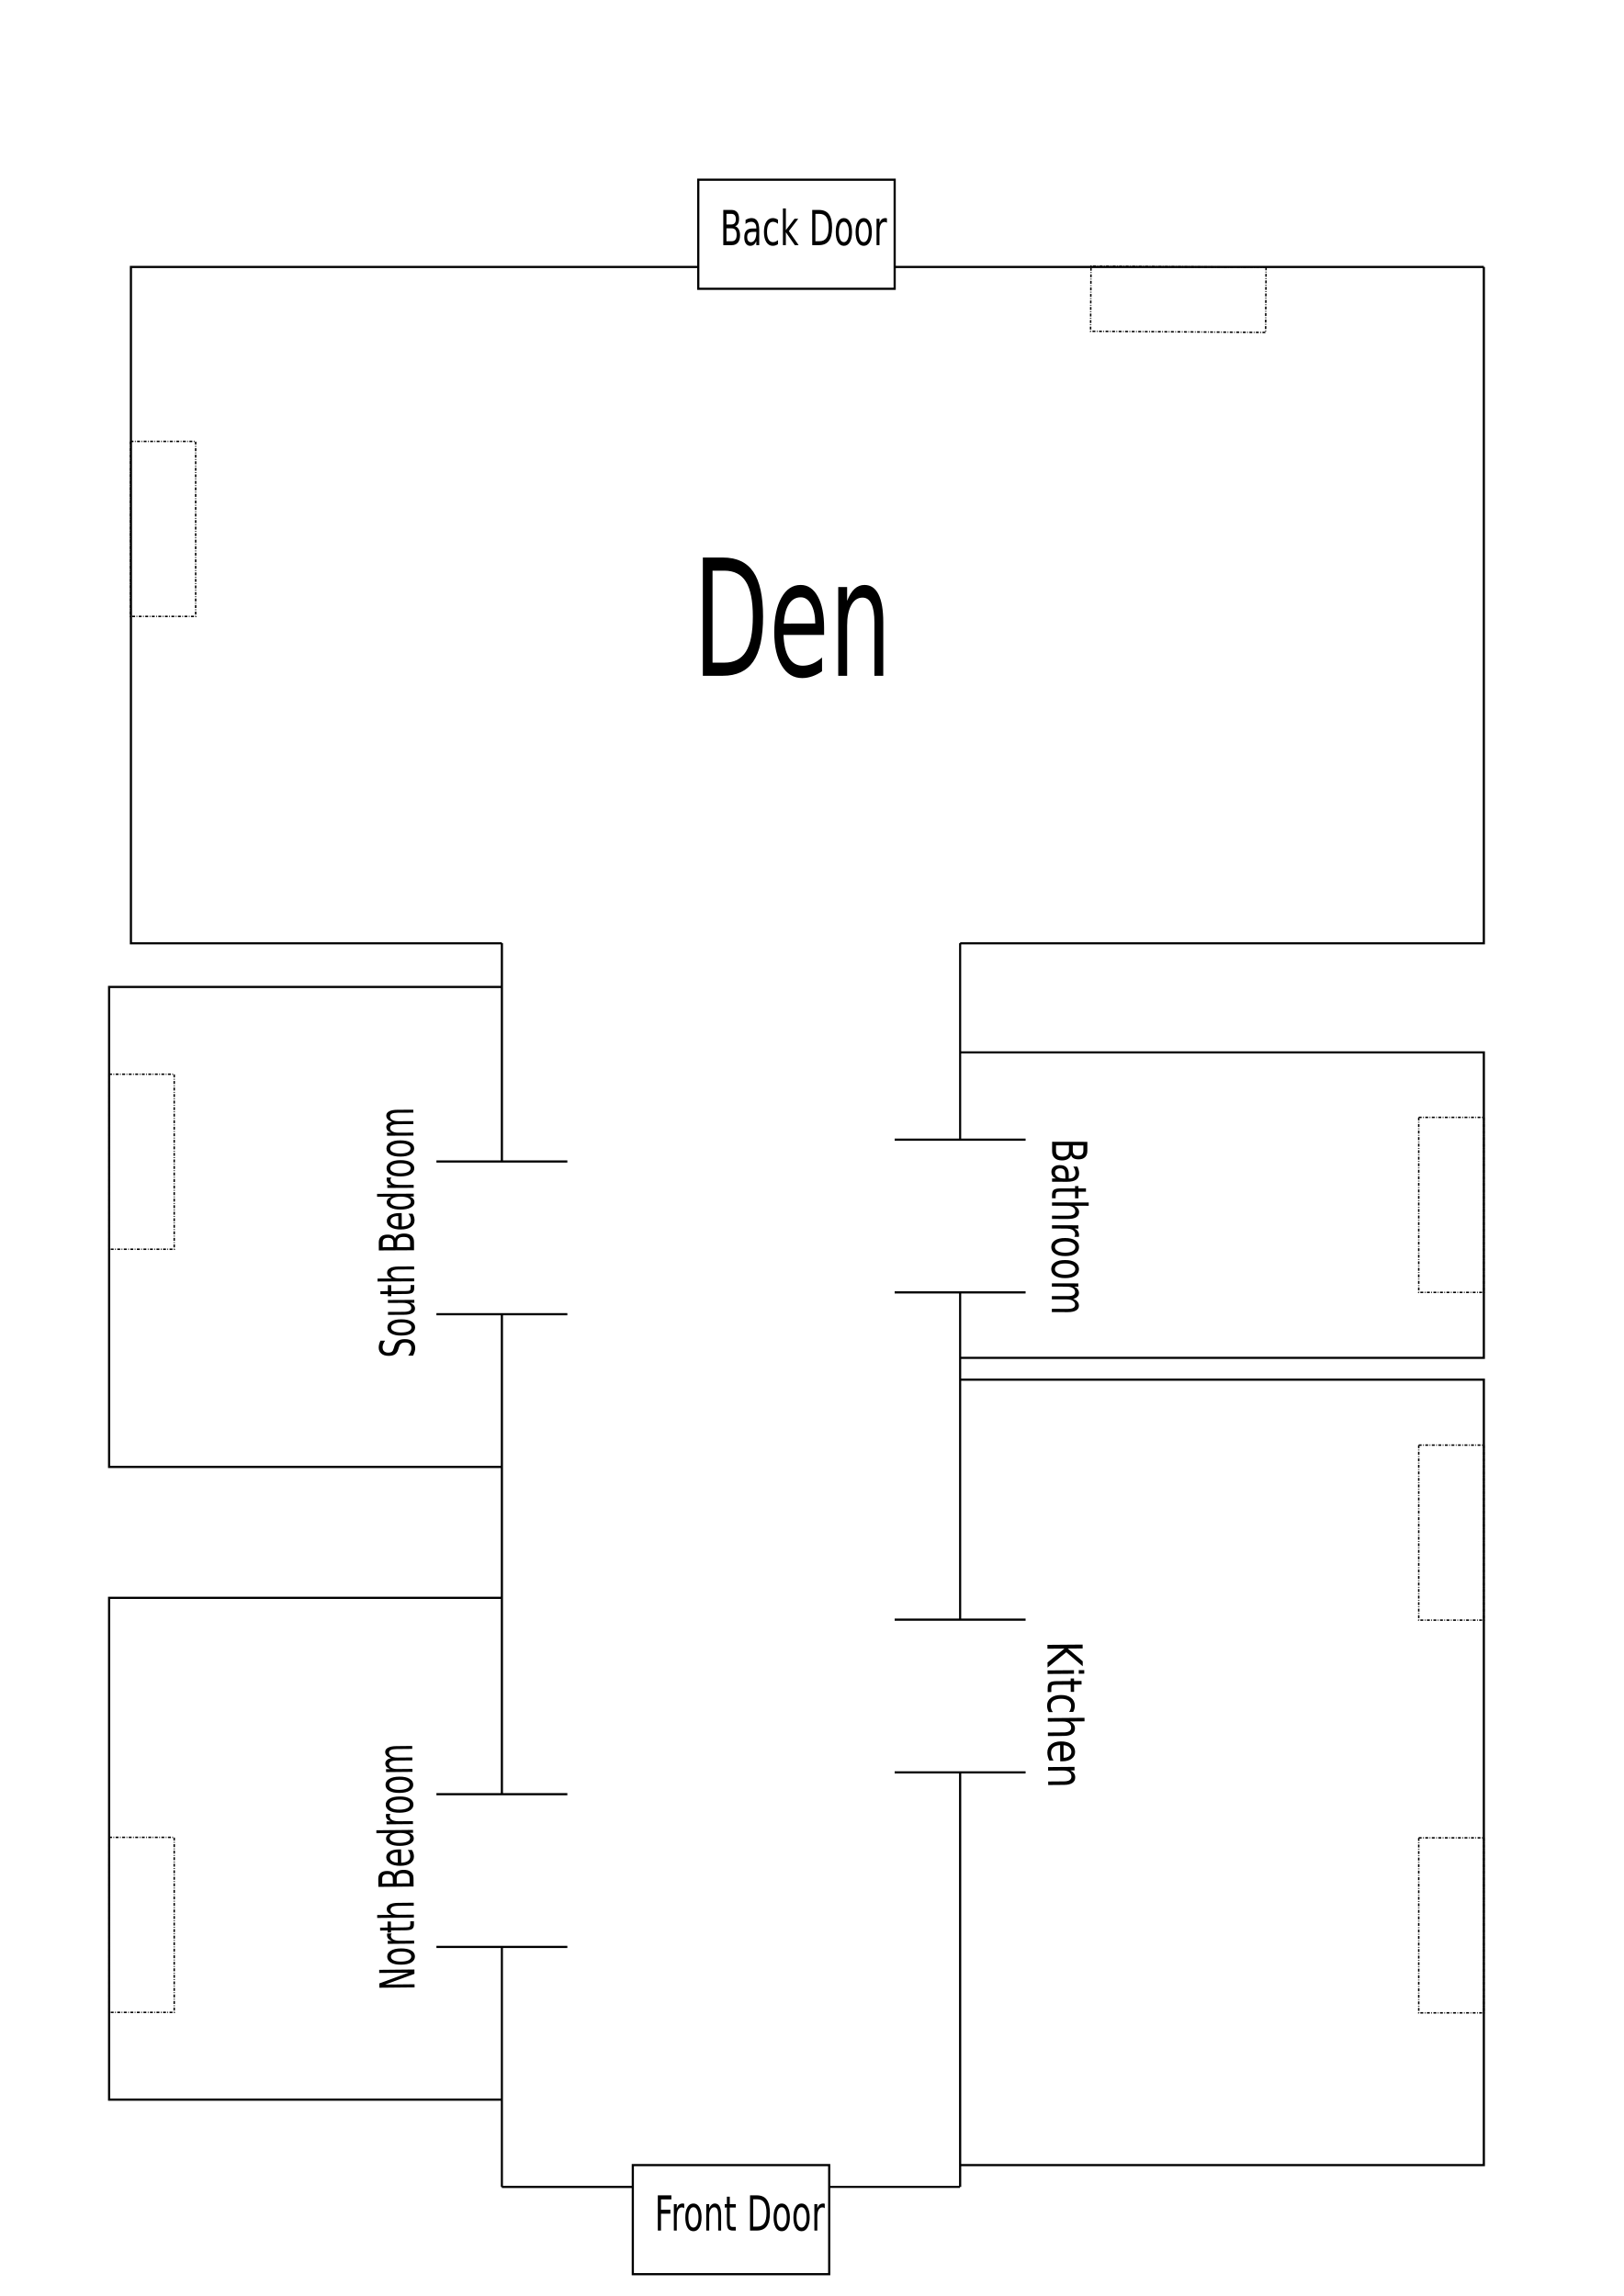
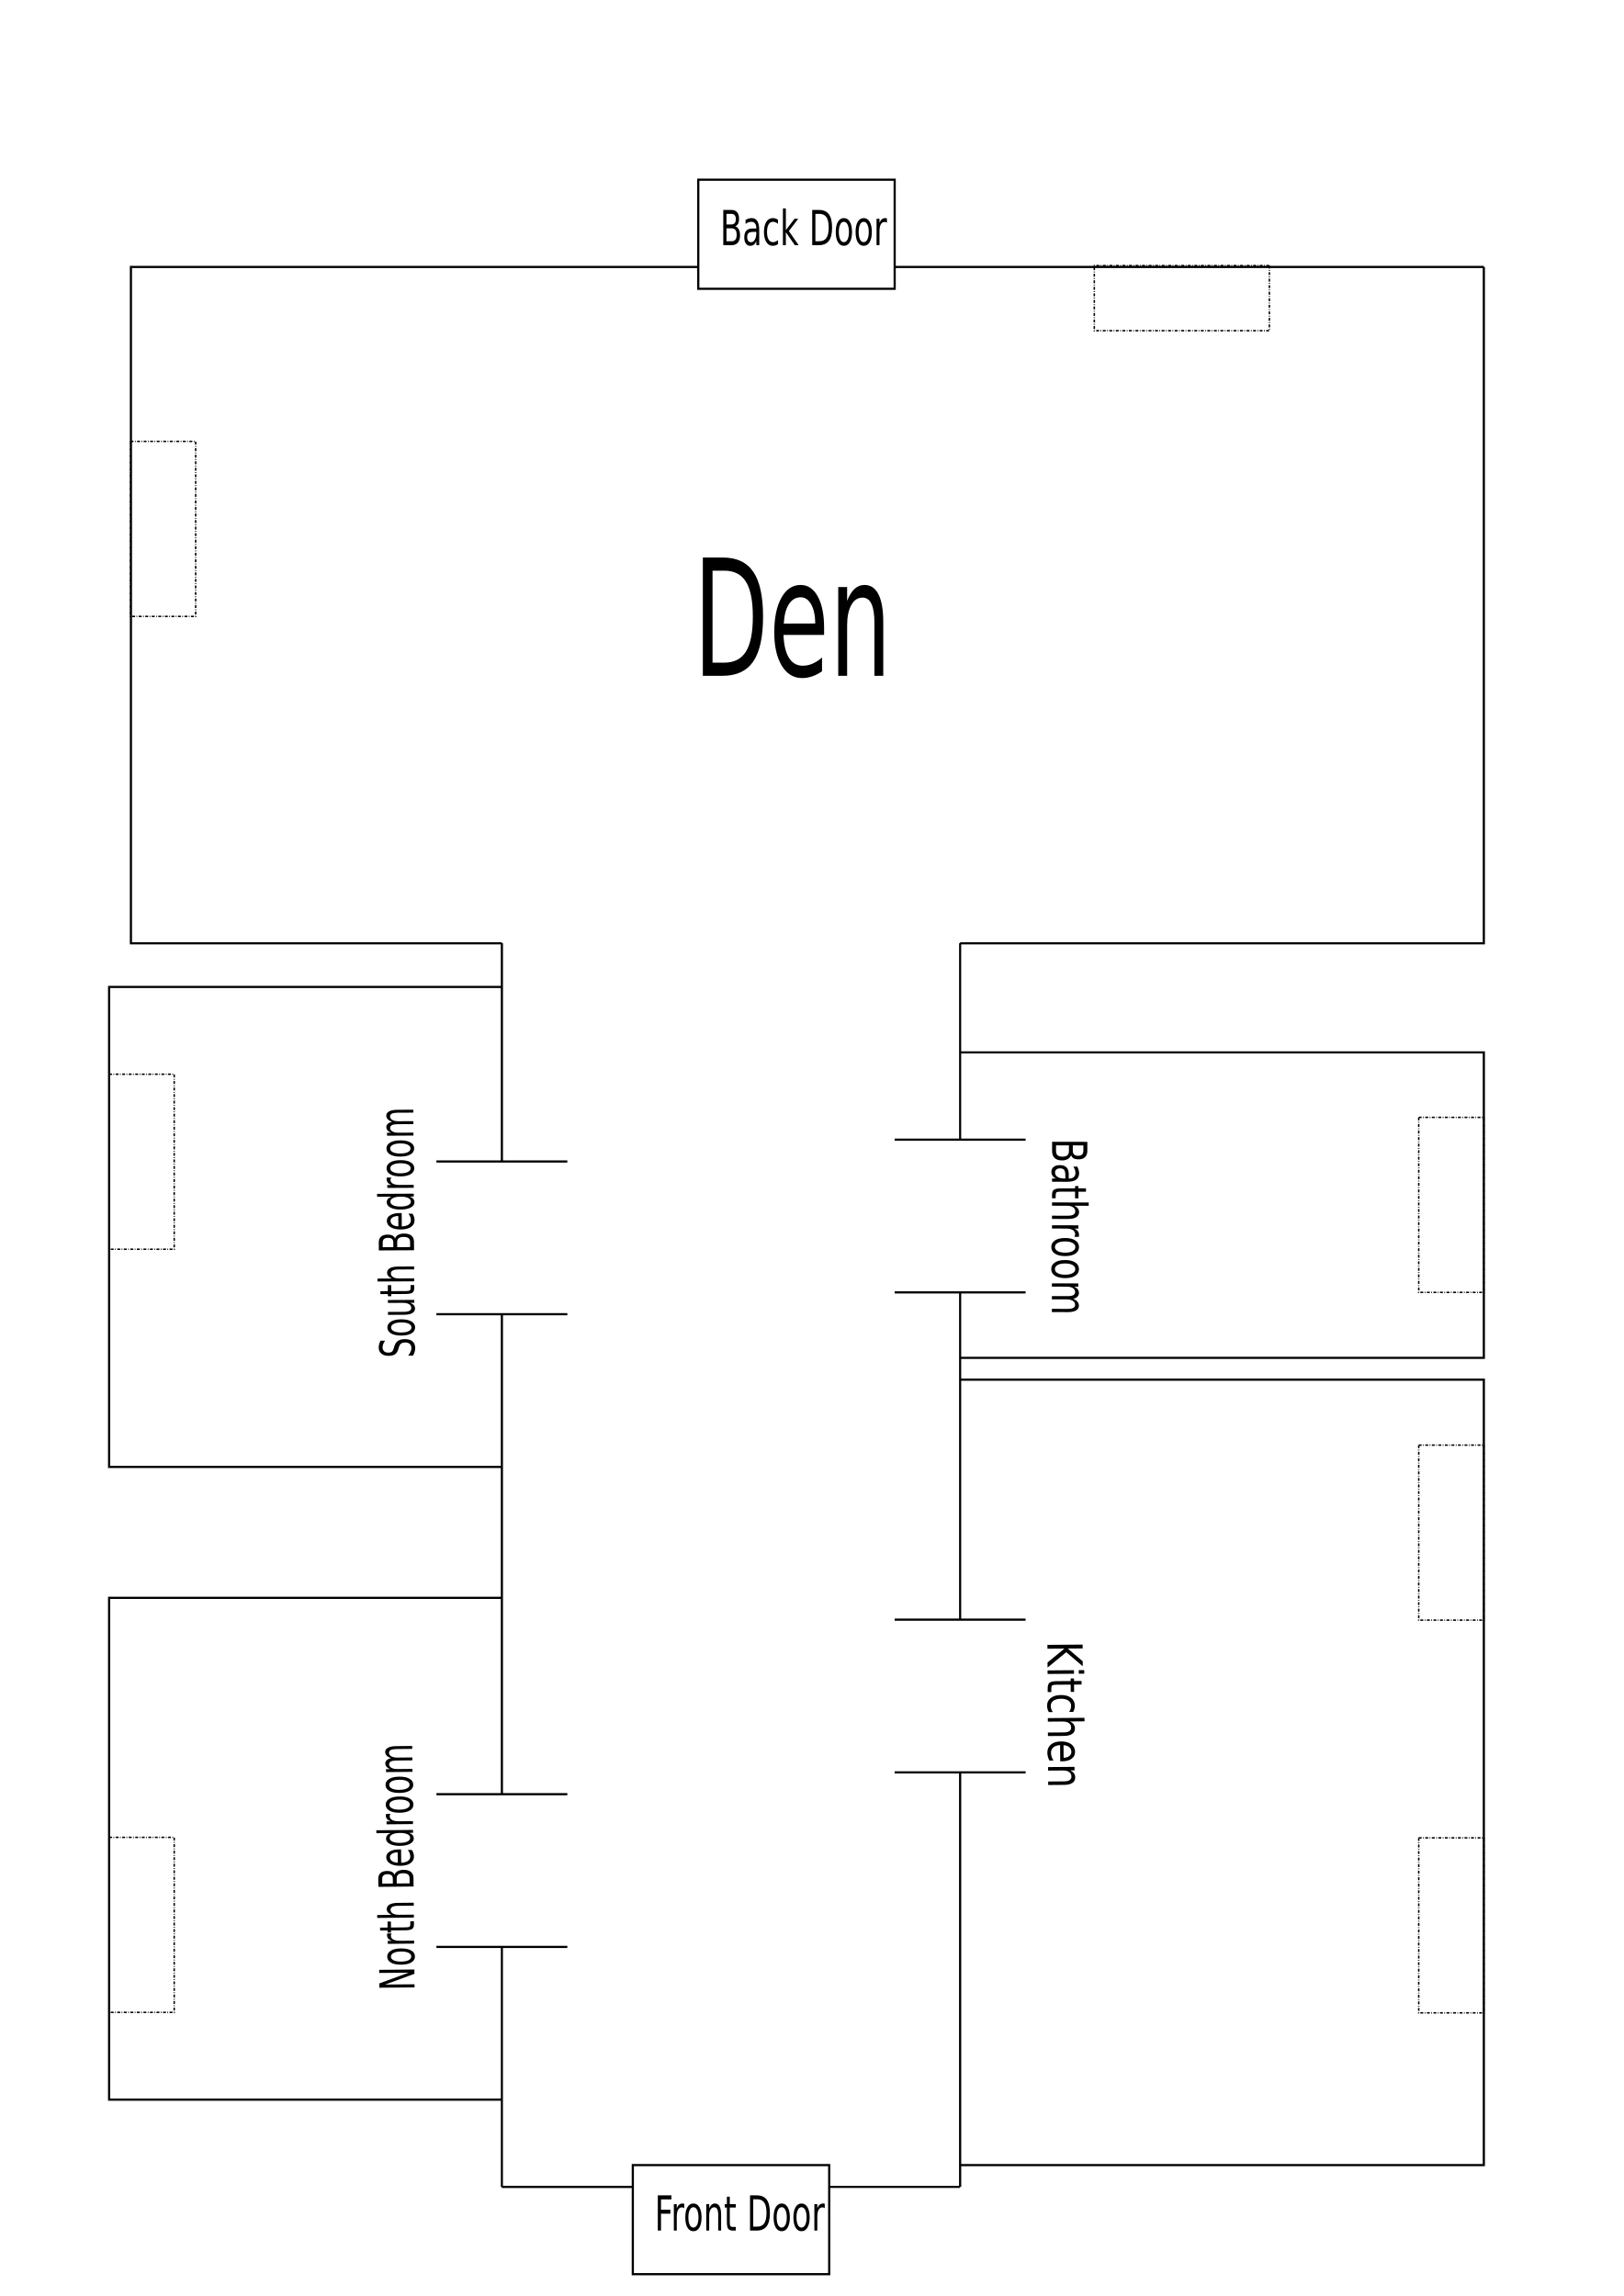
<svg xmlns="http://www.w3.org/2000/svg" width="744.094" height="1052.362" id="svg2">
  <defs id="defs4">
    </defs>
  <g id="layer1">
    <path style="fill:none;fill-rule:evenodd;stroke:#000000;stroke-width:1px;stroke-linecap:butt;stroke-linejoin:miter;stroke-opacity:1" d="M 290,1042.362 L 290,992.362 L 380,992.362 L 380,1042.362 L 290,1042.362 z" id="front_door" />
    <path style="fill:none;fill-rule:evenodd;stroke:#000000;stroke-width:1px;stroke-linecap:butt;stroke-linejoin:miter;stroke-opacity:1" d="M 290,1002.362 L 230,1002.362" id="path2391" />
    <path style="fill:none;fill-rule:evenodd;stroke:#000000;stroke-width:0.926px;stroke-linecap:butt;stroke-linejoin:miter;stroke-opacity:1" d="M 379.929,1002.362 L 439.929,1002.362" id="path2393" />
    <path style="fill:none;fill-rule:evenodd;stroke:#000000;stroke-width:0.957px;stroke-linecap:butt;stroke-linejoin:miter;stroke-opacity:1" d="M 230,1002.404 L 230,892.404" id="path2395" />
    <path style="fill:none;fill-rule:evenodd;stroke:#000000;stroke-width:1px;stroke-linecap:butt;stroke-linejoin:miter;stroke-opacity:1" d="M 440,1002.362 L 440,812.362" id="path2397" />
    <path style="fill:none;fill-rule:evenodd;stroke:#000000;stroke-width:1px;stroke-linecap:butt;stroke-linejoin:miter;stroke-opacity:1" d="M 410,812.362 L 470,812.362" id="path2401" />
    <path style="fill:none;fill-rule:evenodd;stroke:#000000;stroke-width:1px;stroke-linecap:butt;stroke-linejoin:miter;stroke-opacity:1" d="M 410,742.362 L 470,742.362" id="path2403" />
    <path style="fill:none;fill-rule:evenodd;stroke:#000000;stroke-width:0.968px;stroke-linecap:butt;stroke-linejoin:miter;stroke-opacity:1" d="M 440,742.391 L 440,592.329" id="path2405" />
    <path style="fill:none;fill-rule:evenodd;stroke:#000000;stroke-width:0.949px;stroke-linecap:butt;stroke-linejoin:miter;stroke-opacity:1" d="M 440,522.312 L 440,432.312" id="path2407" />
    <path style="fill:none;fill-rule:evenodd;stroke:#000000;stroke-width:1px;stroke-linecap:butt;stroke-linejoin:miter;stroke-opacity:1" d="M 230,602.362 L 230,822.362" id="path2411" />
    <path id="back_door" d="M 320,132.362 L 320,82.362 L 410,82.362 L 410,132.362 L 320,132.362 z" style="fill:none;fill-rule:evenodd;stroke:#000000;stroke-width:1px;stroke-linecap:butt;stroke-linejoin:miter;stroke-opacity:1" />
    <path style="fill:none;fill-rule:evenodd;stroke:#000000;stroke-width:1px;stroke-linecap:butt;stroke-linejoin:miter;stroke-opacity:1" d="M 230,532.359 L 230,432.309" id="path3215" />
    <path style="fill:none;fill-rule:evenodd;stroke:#000000;stroke-width:1px;stroke-linecap:butt;stroke-linejoin:miter;stroke-opacity:1" d="M 230,432.362 L 60,432.362 L 60,122.362 L 320,122.362" id="path3217" />
    <path style="fill:none;fill-rule:evenodd;stroke:#000000;stroke-width:1px;stroke-linecap:butt;stroke-linejoin:miter;stroke-opacity:1" d="M 410,122.362 L 680,122.362" id="path3219" />
    <path style="fill:none;fill-rule:evenodd;stroke:#000000;stroke-width:1px;stroke-linecap:butt;stroke-linejoin:miter;stroke-opacity:1" d="M 680,122.362 L 680,432.362 L 440,432.362" id="path3221" />
    <rect style="fill:none;fill-opacity:0.768;stroke:#000000;stroke-width:0.666;stroke-opacity:1;stroke-miterlimit:4;stroke-dasharray:1.331,0.666,0.333,0.666;stroke-dashoffset:0" id="den_east_windows" width="29.834" height="80.223" x="59.833" y="202.306" />
-     <rect y="-580.985" x="118.728" height="80.223" width="29.834" id="den_south_windows" style="fill:none;fill-opacity:0.768;stroke:#000000;stroke-width:0.666;stroke-opacity:1;stroke-miterlimit:4;stroke-dasharray:1.331,0.666,0.333,0.666;stroke-dashoffset:0" transform="matrix(-6.5451402e-3,0.9999786,-0.9999786,-6.5451402e-3,0,0)" />
+     <rect x="584" y="118" height="80.223" width="29.834" id="den_south_windows" style="fill:none;fill-opacity:0.768;stroke:#000000;stroke-width:0.666;stroke-opacity:1;stroke-miterlimit:4;stroke-dasharray:1.331,0.666,0.333,0.666;stroke-dashoffset:0" transform="rotate(90 580.9848 118.7285)" />
    <path style="fill:none;fill-rule:evenodd;stroke:#000000;stroke-width:1px;stroke-linecap:butt;stroke-linejoin:miter;stroke-opacity:1" d="M 440,482.362 L 680,482.362 L 680,622.362 C 680,622.362 440,622.362 440,622.362" id="bathroom" />
    <path style="fill:none;fill-rule:evenodd;stroke:#000000;stroke-width:1px;stroke-linecap:butt;stroke-linejoin:miter;stroke-opacity:1" d="M 440,632.362 L 680,632.362 L 680,992.362 L 440,992.362" id="kitchen" />
    <path style="fill:none;fill-rule:evenodd;stroke:#000000;stroke-width:1px;stroke-linecap:butt;stroke-linejoin:miter;stroke-opacity:1" d="M 230,962.362 L 50,962.362 L 50,732.362 L 230,732.362" id="north_bedroom" />
    <path style="fill:none;fill-rule:evenodd;stroke:#000000;stroke-width:1px;stroke-linecap:butt;stroke-linejoin:miter;stroke-opacity:1" d="M 230,672.362 L 50,672.362 L 50,462.362 L 50,452.362 L 230,452.362 L 230,452.362" id="south_bedroom" />
    <rect y="492.362" x="50" height="80.223" width="29.834" id="south_bedroom_windows" style="fill:none;fill-opacity:0.768;stroke:#000000;stroke-width:0.666;stroke-opacity:1;stroke-miterlimit:4;stroke-dasharray:1.331,0.666,0.333,0.666;stroke-dashoffset:0" />
    <rect style="fill:none;fill-opacity:0.768;stroke:#000000;stroke-width:0.666;stroke-opacity:1;stroke-miterlimit:4;stroke-dasharray:1.331,0.666,0.333,0.666;stroke-dashoffset:0" id="north_bedroom_windows" width="29.834" height="80.223" x="50" y="842.139" />
    <rect y="662.362" x="650.166" height="80.223" width="29.834" id="kitchen_south_windows" style="fill:none;fill-opacity:0.768;stroke:#000000;stroke-width:0.666;stroke-opacity:1;stroke-miterlimit:4;stroke-dasharray:1.331,0.666,0.333,0.666;stroke-dashoffset:0" />
    <rect style="fill:none;fill-opacity:0.768;stroke:#000000;stroke-width:0.666;stroke-opacity:1;stroke-miterlimit:4;stroke-dasharray:1.331,0.666,0.333,0.666;stroke-dashoffset:0" id="kitchen_north_windows" width="29.834" height="80.223" x="650.166" y="842.362" />
    <rect y="512.139" x="650.166" height="80.223" width="29.834" id="rect3259" style="fill:none;fill-opacity:0.768;stroke:#000000;stroke-width:0.666;stroke-opacity:1;stroke-miterlimit:4;stroke-dasharray:1.331,0.666,0.333,0.666;stroke-dashoffset:0" />
    <path style="fill:none;fill-rule:evenodd;stroke:#000000;stroke-width:1px;stroke-linecap:butt;stroke-linejoin:miter;stroke-opacity:1" d="M 200,822.362 L 260,822.362" id="path3261" />
    <path id="path3267" d="M 200,892.362 L 260,892.362" style="fill:none;fill-rule:evenodd;stroke:#000000;stroke-width:1px;stroke-linecap:butt;stroke-linejoin:miter;stroke-opacity:1" />
    <path style="fill:none;fill-rule:evenodd;stroke:#000000;stroke-width:1px;stroke-linecap:butt;stroke-linejoin:miter;stroke-opacity:1" d="M 200,602.362 L 260,602.362" id="path3269" />
    <path id="path3271" d="M 200,532.362 L 260,532.362" style="fill:none;fill-rule:evenodd;stroke:#000000;stroke-width:1px;stroke-linecap:butt;stroke-linejoin:miter;stroke-opacity:1" />
    <path style="fill:none;fill-rule:evenodd;stroke:#000000;stroke-width:1px;stroke-linecap:butt;stroke-linejoin:miter;stroke-opacity:1" d="M 410,522.362 L 470,522.362" id="path3273" />
    <path id="path3275" d="M 410,592.362 L 470,592.362" style="fill:none;fill-rule:evenodd;stroke:#000000;stroke-width:1px;stroke-linecap:butt;stroke-linejoin:miter;stroke-opacity:1" />
    <text xml:space="preserve" style="font-size:18.125px;font-style:normal;font-weight:normal;fill:#000000;fill-opacity:1;stroke:none;stroke-width:1px;stroke-linecap:butt;stroke-linejoin:miter;stroke-opacity:1;font-family:Bitstream Vera Sans" x="402.936" y="92.023" id="text3277" transform="scale(0.8189884,1.221019)">
      <tspan id="tspan3279" x="402.936" y="92.023">Back Door</tspan>
    </text>
    <text transform="scale(0.8189884,1.221019)" id="text3281" y="837.303" x="366.306" style="font-size:18.125px;font-style:normal;font-weight:normal;fill:#000000;fill-opacity:1;stroke:none;stroke-width:1px;stroke-linecap:butt;stroke-linejoin:miter;stroke-opacity:1;font-family:Bitstream Vera Sans" xml:space="preserve">
      <tspan y="837.303" x="366.306" id="tspan3283">Front Door</tspan>
    </text>
    <text xml:space="preserve" style="font-size:18.125px;font-style:normal;font-weight:normal;fill:#000000;fill-opacity:1;stroke:none;stroke-width:1px;stroke-linecap:butt;stroke-linejoin:miter;stroke-opacity:1;font-family:Bitstream Vera Sans" x="-1116.238" y="148.256" id="text3285" transform="matrix(-8.0502581e-3,-0.8189488,1.220959,-1.2002018e-2,0,0)">
      <tspan id="tspan3287" x="-1116.238" y="148.256">North Bedroom</tspan>
    </text>
    <text transform="matrix(-4.295411e-3,-0.8189771,1.221002,-6.4039691e-3,0,0)" id="text3289" y="152.932" x="-761.122" style="font-size:18.125px;font-style:normal;font-weight:normal;fill:#000000;fill-opacity:1;stroke:none;stroke-width:1px;stroke-linecap:butt;stroke-linejoin:miter;stroke-opacity:1;font-family:Bitstream Vera Sans" xml:space="preserve">
      <tspan y="152.932" x="-761.122" id="tspan3291">South Bedroom</tspan>
    </text>
    <text xml:space="preserve" style="font-size:19.115px;font-style:normal;font-weight:normal;fill:#000000;fill-opacity:1;stroke:none;stroke-width:1px;stroke-linecap:butt;stroke-linejoin:miter;stroke-opacity:1;font-family:Bitstream Vera Sans" x="602.893" y="-417.19" id="text3293" transform="matrix(-1.4224842e-3,0.8637129,-1.157788,-2.3587189e-3,0,0)">
      <tspan id="tspan3295" x="602.893" y="-417.19">Bathroom</tspan>
    </text>
    <text transform="matrix(4.9164247e-3,0.9010032,-1.109826,8.8717541e-3,0,0)" id="text3297" y="-428.784" x="839.02" style="font-size:19.941px;font-style:normal;font-weight:normal;fill:#000000;fill-opacity:1;stroke:none;stroke-width:1px;stroke-linecap:butt;stroke-linejoin:miter;stroke-opacity:1;font-family:Bitstream Vera Sans" xml:space="preserve">
      <tspan y="-428.784" x="839.02" id="tspan3299">Kitchen</tspan>
    </text>
    <text transform="scale(0.7781854,1.285041)" id="text3301" y="241.043" x="408.22" style="font-size:57.868px;font-style:normal;font-weight:normal;fill:#000000;fill-opacity:1;stroke:none;stroke-width:1px;stroke-linecap:butt;stroke-linejoin:miter;stroke-opacity:1;font-family:Bitstream Vera Sans" xml:space="preserve">
      <tspan y="241.043" x="408.22" id="tspan3305">Den</tspan>
    </text>
  </g>
</svg>
